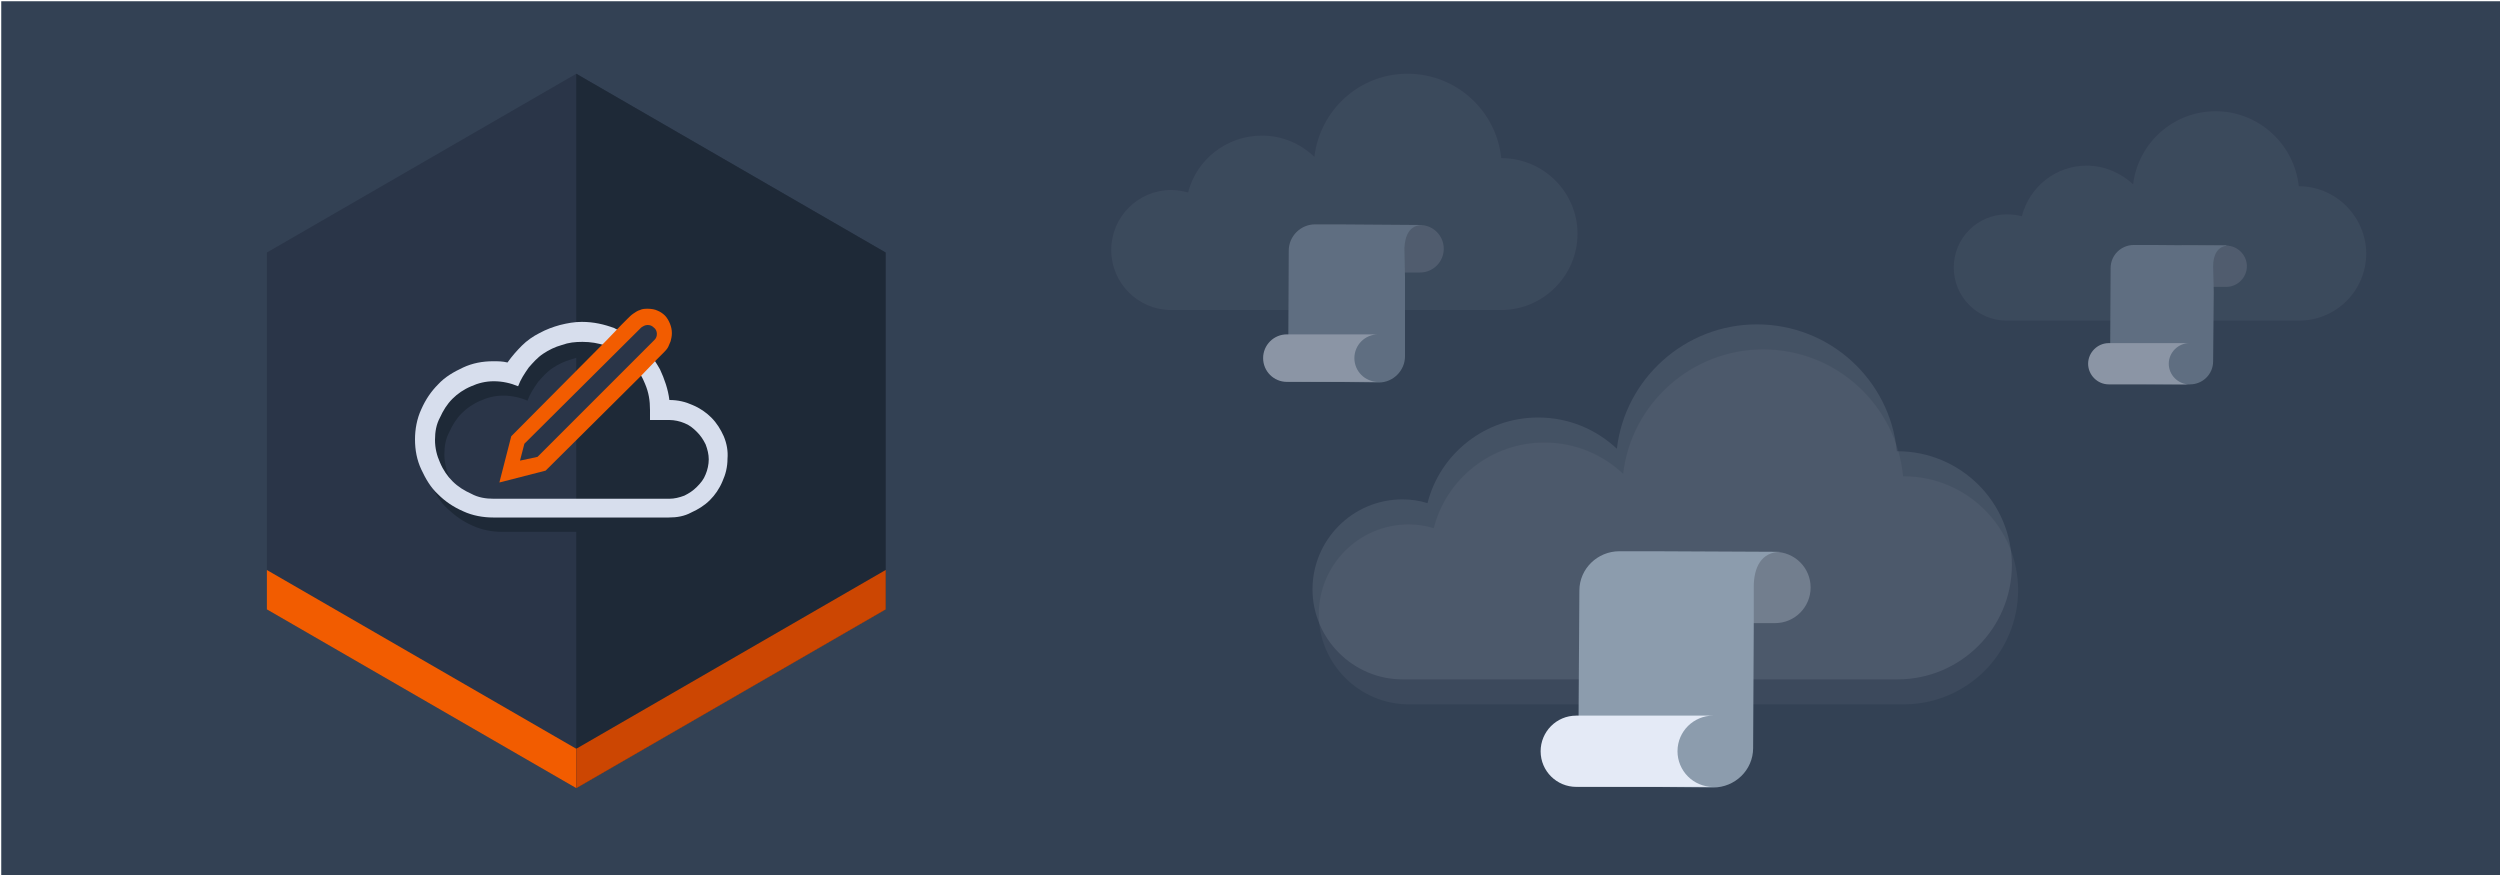
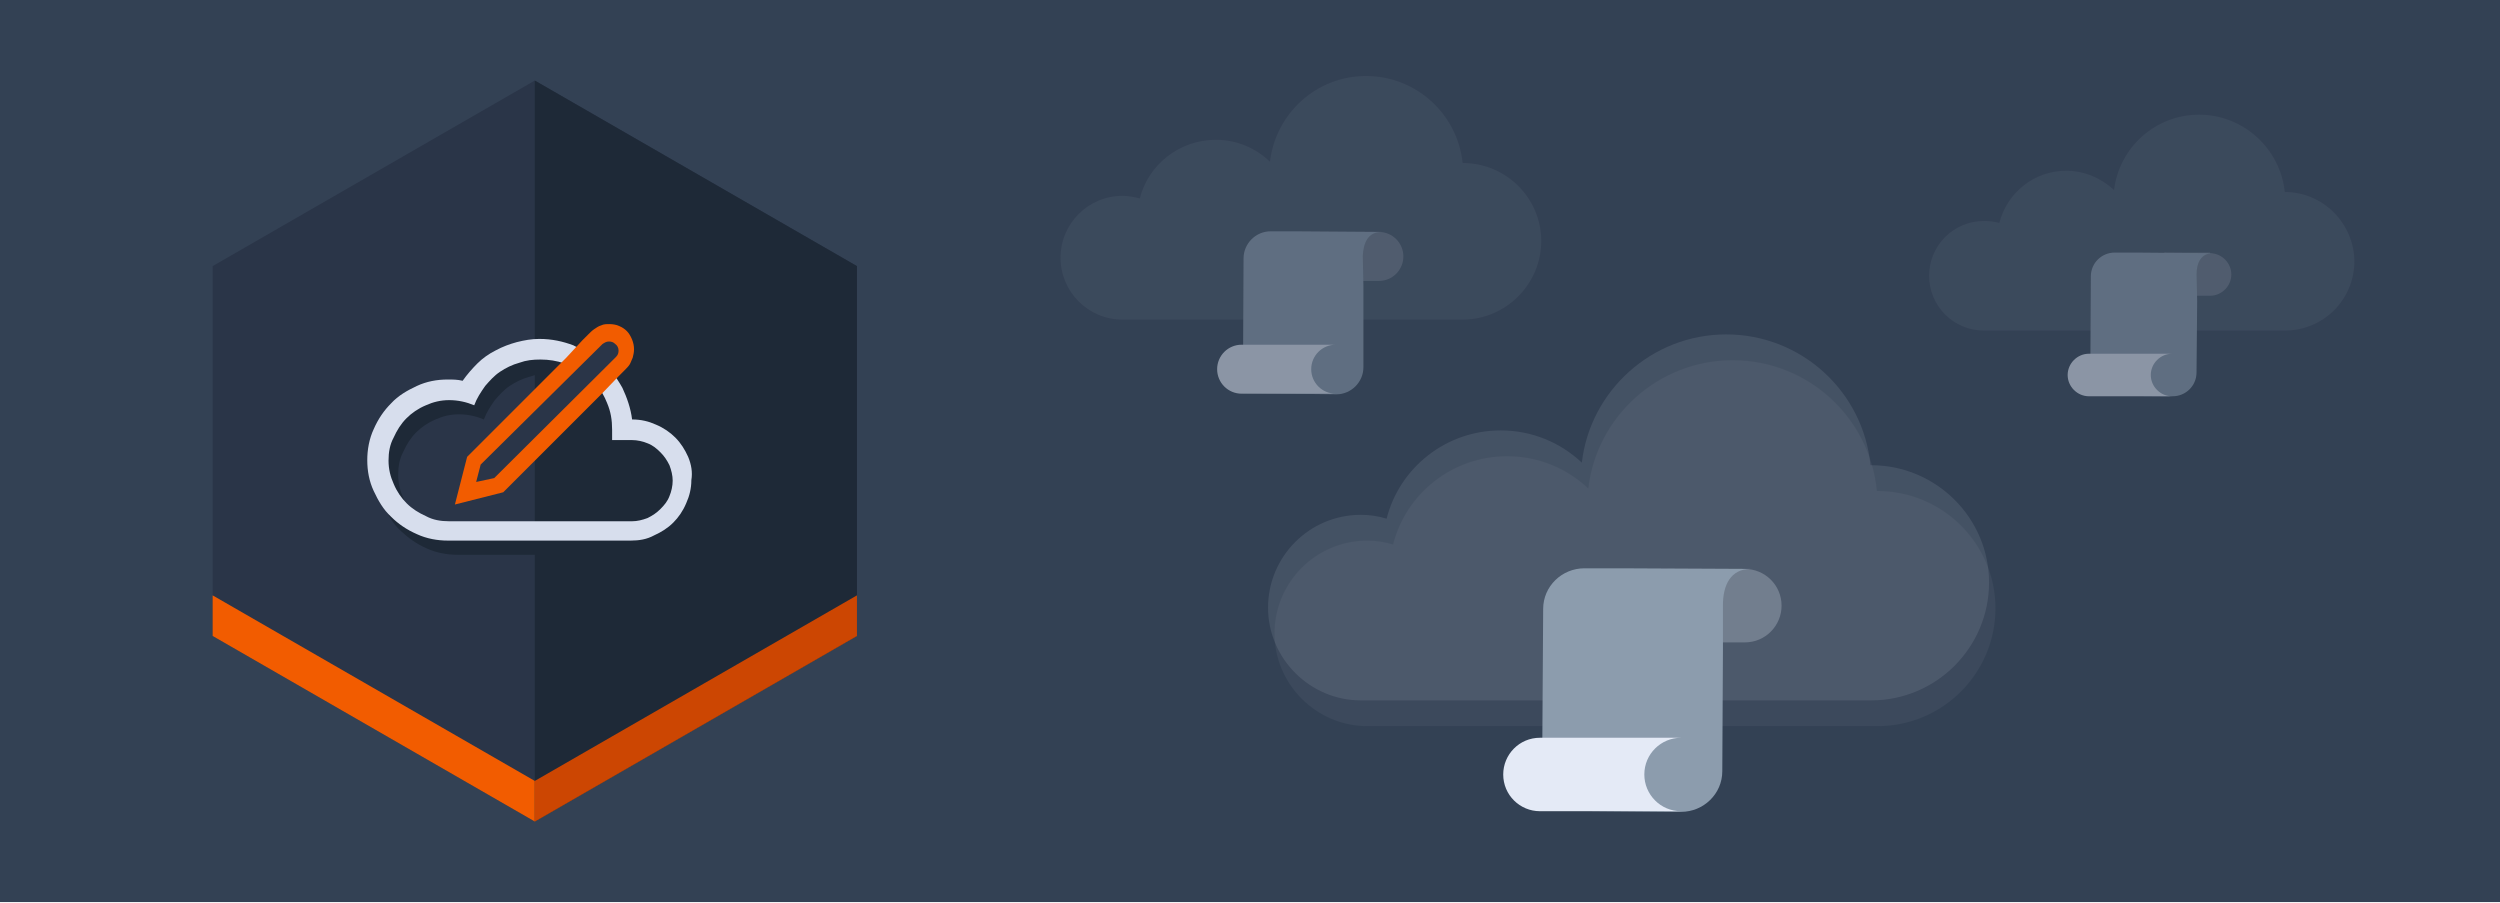
- <svg xmlns="http://www.w3.org/2000/svg" version="1.1" id="Layer_1" x="0px" y="0px" viewBox="0 0 400 140" style="enable-background:new 0 0 400 140;" xml:space="preserve">
+ <svg xmlns="http://www.w3.org/2000/svg" version="1.1" id="Layer_1" x="0px" y="0px" viewBox="0 0 388 140" style="enable-background:new 0 0 388 140;" xml:space="preserve">
  <style type="text/css">
	.st0{fill:#334154;}
- 	.st1{fill:#2A3548;}
- 	.st2{fill:#F25C00;}
- 	.st3{fill:#1E2937;}
- 	.st4{fill:#CC4602;}
- 	.st5{fill:#D7DEED;}
- 	.st6{opacity:5.000000e-02;}
- 	.st7{fill:#E4EAF6;}
- 	.st8{opacity:0.1;}
- 	.st9{opacity:0.25;fill:#E4EAF6;}
- 	.st10{fill:#8C9CAD;}
- 	.st11{opacity:0.5;}
+ 	.st1{fill:none;}
+ 	.st2{fill:#2A3548;}
+ 	.st3{fill:#F25C00;}
+ 	.st4{fill:#1E2937;}
+ 	.st5{fill:#CC4602;}
+ 	.st6{fill:#D7DEED;}
+ 	.st7{opacity:5.000000e-02;}
+ 	.st8{fill:#E4EAF6;}
+ 	.st9{opacity:0.1;}
+ 	.st10{opacity:0.25;fill:#E4EAF6;enable-background:new    ;}
+ 	.st11{fill:#8C9CAD;}
+ 	.st12{opacity:0.5;}
</style>
-   <rect x="0.2" y="0.2" class="st0" width="400" height="140" />
-   <line class="st0" x1="0.2" y1="140.2" x2="0.2" y2="0.2" />
-   <g>
-     <polygon class="st1" points="141.7,97.5 141.7,40.4 92.2,11.8 42.7,40.4 42.7,97.5 92.2,126.1  " />
-     <polygon class="st2" points="42.7,91.2 92.2,119.8 141.7,91.2 141.7,97.5 92.2,126.1 42.7,97.5  " />
-     <polygon class="st3" points="141.7,97.5 141.7,40.4 92.2,11.8 92.2,126.1  " />
-     <polygon class="st4" points="141.7,97.5 141.7,91.2 92.2,119.8 92.2,126.1  " />
-   </g>
-   <g>
-     <path class="st3" d="M117.3,72.1c-0.5-1.1-1.1-2.1-2-3c-0.8-0.8-1.8-1.5-3-2c-1.1-0.5-2.3-0.8-3.7-0.8c-0.2-1.7-0.8-3.4-1.5-4.9   c-0.5-0.9-1.1-1.8-1.7-2.6l-2.3,2.2c0.7,0.8,1.2,1.7,1.6,2.7c0.6,1.4,0.8,2.7,0.8,4.2v1.6h3.1c0.8,0,1.7,0.2,2.4,0.5   c0.8,0.3,1.4,0.8,2,1.4s1,1.2,1.4,2c0.3,0.8,0.5,1.6,0.5,2.4s-0.2,1.7-0.5,2.4c-0.3,0.8-0.8,1.4-1.4,2s-1.2,1-2,1.4   c-0.8,0.3-1.6,0.5-2.4,0.5H80.5c-1.3,0-2.5-0.2-3.6-0.8c-1.1-0.5-2.1-1.1-3-2c-0.8-0.8-1.5-1.8-2-3c-0.5-1.1-0.8-2.3-0.8-3.6   s0.2-2.5,0.8-3.6c0.5-1.1,1.1-2.1,2-3c0.8-0.8,1.8-1.5,3-2c1.1-0.5,2.3-0.8,3.6-0.8c1.4,0,2.7,0.3,3.9,0.8c0.4-1.1,1-2,1.7-3   c0.7-0.8,1.4-1.6,2.3-2.2c0.9-0.6,1.9-1.1,3-1.4c1.1-0.4,2.1-0.5,3.3-0.5c1.3,0,2.5,0.2,3.7,0.6l2.4-2.3c-0.3-0.2-0.7-0.3-1-0.5   c-1.6-0.6-3.3-1-5.2-1c-1.2,0-2.3,0.2-3.5,0.5c-1.1,0.3-2.2,0.7-3.3,1.3c-1,0.5-2,1.2-2.8,2s-1.6,1.7-2.3,2.7   c-0.8-0.2-1.5-0.2-2.3-0.2c-1.7,0-3.3,0.3-4.8,1s-2.9,1.5-4,2.7c-1.1,1.1-2,2.4-2.7,4c-0.7,1.5-1,3.2-1,4.8c0,1.7,0.3,3.3,1,4.8   s1.5,2.9,2.7,4s2.4,2,4,2.7c1.5,0.7,3.2,1,4.8,1h28.1c1.3,0,2.5-0.2,3.6-0.8c1.1-0.5,2.1-1.1,3-2c0.8-0.8,1.5-1.8,2-3   c0.5-1.1,0.8-2.3,0.8-3.6C118,74.4,117.8,73.2,117.3,72.1z" />
-   </g>
-   <polygon class="st1" points="102.9,50.7 83,69.9 81.7,75.1 86.6,74.3 106.5,54.1 105.2,51.1 " />
+   <rect class="st0" width="388" height="140" />
+   <line class="st1" x1="-6" y1="140.2" x2="-6" y2="0.2" />
  <g>
    <g>
-       <path class="st5" d="M115.8,69.8c-0.5-1.1-1.1-2.1-2-3c-0.8-0.8-1.8-1.5-3-2c-1.1-0.5-2.3-0.8-3.7-0.8c-0.2-1.7-0.8-3.4-1.5-4.9    c-0.5-0.9-1.1-1.8-1.7-2.6l-2.3,2.2c0.7,0.8,1.2,1.7,1.6,2.7c0.6,1.4,0.8,2.7,0.8,4.2v1.6h3.1c0.8,0,1.7,0.2,2.4,0.5    c0.8,0.3,1.4,0.8,2,1.4s1,1.2,1.4,2c0.3,0.8,0.5,1.6,0.5,2.4s-0.2,1.7-0.5,2.4c-0.3,0.8-0.8,1.4-1.4,2s-1.2,1-2,1.4    c-0.8,0.3-1.6,0.5-2.4,0.5H79c-1.3,0-2.5-0.2-3.6-0.8c-1.1-0.5-2.1-1.1-3-2c-0.8-0.8-1.5-1.8-2-3c-0.5-1.1-0.8-2.3-0.8-3.6    c0-1.3,0.2-2.5,0.8-3.6c0.5-1.1,1.1-2.1,2-3c0.8-0.8,1.8-1.5,3-2c1.1-0.5,2.3-0.8,3.6-0.8c1.4,0,2.7,0.3,3.9,0.8    c0.4-1.1,1-2,1.7-3c0.7-0.8,1.4-1.6,2.3-2.2s1.9-1.1,3-1.4c1.1-0.4,2.1-0.5,3.3-0.5c1.3,0,2.5,0.2,3.7,0.6l2.4-2.3    c-0.3-0.2-0.7-0.3-1-0.5c-1.6-0.6-3.3-1-5.2-1c-1.2,0-2.3,0.2-3.5,0.5c-1.1,0.3-2.2,0.7-3.3,1.3c-1,0.5-2,1.2-2.8,2    S81.9,57,81.2,58c-0.8-0.2-1.5-0.2-2.3-0.2c-1.7,0-3.3,0.3-4.8,1s-2.9,1.5-4,2.7c-1.1,1.1-2,2.4-2.7,4c-0.7,1.5-1,3.2-1,4.8    c0,1.7,0.3,3.3,1,4.8s1.5,2.9,2.7,4c1.1,1.1,2.4,2,4,2.7c1.5,0.7,3.2,1,4.8,1H107c1.3,0,2.5-0.2,3.6-0.8c1.1-0.5,2.1-1.1,3-2    c0.8-0.8,1.5-1.8,2-3c0.5-1.1,0.8-2.3,0.8-3.6C116.5,72.2,116.3,71,115.8,69.8z" />
+       <polygon class="st2" points="133,98.7 133,41.3 83,12.5 33,41.3 33,98.7 83,127.5   " />
+       <polygon class="st3" points="33,92.4 83,121.2 133,92.4 133,98.7 83,127.5 33,98.7   " />
+       <polygon class="st4" points="133,98.7 133,41.3 83,12.5 83,127.5   " />
+       <polygon class="st5" points="133,98.7 133,92.4 83,121.2 83,127.5   " />
    </g>
    <g>
-       <path class="st2" d="M99.5,51.9c0.3-0.3,0.6-0.6,0.9-0.9c0.3-0.3,0.6-0.6,0.9-0.8s0.7-0.5,1.1-0.6c0.4-0.2,0.8-0.2,1.3-0.2    s1.1,0.1,1.5,0.3c0.5,0.2,0.9,0.5,1.2,0.8c0.3,0.3,0.6,0.8,0.8,1.3c0.2,0.5,0.3,1,0.3,1.5s-0.1,0.9-0.2,1.3    c-0.2,0.4-0.3,0.8-0.5,1.1s-0.5,0.6-0.8,0.9c-0.3,0.3-0.6,0.6-0.9,0.9l-2.5,2.6L87.3,75.3l-7.4,1.9l1.9-7.4L97,54.5L99.5,51.9z     M86,73.1l18.7-18.7c0.3-0.3,0.4-0.6,0.4-1s-0.2-0.8-0.5-1c-0.3-0.3-0.6-0.4-1-0.4s-0.7,0.2-1,0.4L83.9,71l-0.7,2.7" />
+       <path class="st4" d="M108.4,73.2c-0.5-1.1-1.1-2.1-2-3c-0.8-0.8-1.8-1.5-3-2c-1.1-0.5-2.3-0.8-3.7-0.8c-0.2-1.7-0.8-3.4-1.5-4.9    c-0.5-0.9-1.1-1.8-1.7-2.6L94,62c0.7,0.8,1.2,1.7,1.6,2.7c0.6,1.4,0.8,2.7,0.8,4.2v1.6h3.1c0.8,0,1.7,0.2,2.4,0.5    c0.8,0.3,1.4,0.8,2,1.4s1,1.2,1.4,2c0.3,0.8,0.5,1.6,0.5,2.4s-0.2,1.7-0.5,2.4c-0.3,0.8-0.8,1.4-1.4,2s-1.2,1-2,1.4    c-0.8,0.3-1.6,0.5-2.4,0.5H71.2c-1.3,0-2.5-0.2-3.6-0.8c-1.1-0.5-2.1-1.1-3-2c-0.8-0.8-1.5-1.8-2-3c-0.5-1.1-0.8-2.3-0.8-3.6    c0-1.3,0.2-2.5,0.8-3.6c0.5-1.1,1.1-2.1,2-3c0.8-0.8,1.8-1.5,3-2c1.1-0.5,2.3-0.8,3.6-0.8c1.4,0,2.7,0.3,3.9,0.8    c0.4-1.1,1-2,1.7-3c0.7-0.8,1.4-1.6,2.3-2.2c0.9-0.6,1.9-1.1,3-1.4c1.1-0.4,2.1-0.5,3.3-0.5c1.3,0,2.5,0.2,3.7,0.6l2.4-2.3    c-0.3-0.2-0.7-0.3-1-0.5c-1.6-0.6-3.3-1-5.3-1c-1.2,0-2.3,0.2-3.5,0.5c-1.1,0.3-2.2,0.7-3.3,1.3c-1,0.5-2,1.2-2.8,2    s-1.6,1.7-2.3,2.7c-0.8-0.2-1.5-0.2-2.3-0.2c-1.7,0-3.3,0.3-4.8,1c-1.5,0.7-2.9,1.5-4,2.7c-1.1,1.1-2,2.4-2.7,4    c-0.7,1.5-1,3.2-1,4.8c0,1.7,0.3,3.3,1,4.8s1.5,2.9,2.7,4s2.4,2,4,2.7c1.5,0.7,3.2,1,4.8,1h28.4c1.3,0,2.5-0.2,3.6-0.8    c1.1-0.5,2.1-1.1,3-2c0.8-0.8,1.5-1.8,2-3c0.5-1.1,0.8-2.3,0.8-3.6C109.1,75.5,108.9,74.3,108.4,73.2z" />
+     </g>
+     <polygon class="st2" points="93.8,51.6 73.7,71 72.4,76.2 77.3,75.4 97.4,55.1 96.1,52  " />
+     <g>
+       <g>
+         <path class="st6" d="M106.8,70.9c-0.5-1.1-1.1-2.1-2-3c-0.8-0.8-1.8-1.5-3-2c-1.1-0.5-2.3-0.8-3.7-0.8c-0.2-1.7-0.8-3.4-1.5-4.9     c-0.5-0.9-1.1-1.8-1.7-2.6l-2.3,2.2c0.7,0.8,1.2,1.7,1.6,2.7c0.6,1.4,0.8,2.7,0.8,4.2v1.6h3.1c0.8,0,1.7,0.2,2.4,0.5     c0.8,0.3,1.4,0.8,2,1.4s1,1.2,1.4,2c0.3,0.8,0.5,1.6,0.5,2.4s-0.2,1.7-0.5,2.4c-0.3,0.8-0.8,1.4-1.4,2s-1.2,1-2,1.4     c-0.8,0.3-1.6,0.5-2.4,0.5H69.7c-1.3,0-2.5-0.2-3.6-0.8c-1.1-0.5-2.1-1.1-3-2c-0.8-0.8-1.5-1.8-2-3c-0.5-1.1-0.8-2.3-0.8-3.6     c0-1.3,0.2-2.5,0.8-3.6c0.5-1.1,1.1-2.1,2-3c0.8-0.8,1.8-1.5,3-2c1.1-0.5,2.3-0.8,3.6-0.8c1.4,0,2.7,0.3,3.9,0.8     c0.4-1.1,1-2,1.7-3c0.7-0.8,1.4-1.6,2.3-2.2c0.9-0.6,1.9-1.1,3-1.4c1.1-0.4,2.1-0.5,3.3-0.5c1.3,0,2.5,0.2,3.7,0.6l2.4-2.3     c-0.3-0.2-0.7-0.3-1-0.5c-1.6-0.6-3.3-1-5.3-1c-1.2,0-2.3,0.2-3.5,0.5c-1.1,0.3-2.2,0.7-3.3,1.3c-1,0.5-2,1.2-2.8,2     s-1.6,1.7-2.3,2.7c-0.8-0.2-1.5-0.2-2.3-0.2c-1.7,0-3.3,0.3-4.8,1c-1.5,0.7-2.9,1.5-4,2.7c-1.1,1.1-2,2.4-2.7,4     c-0.7,1.5-1,3.2-1,4.8c0,1.7,0.3,3.3,1,4.8s1.5,2.9,2.7,4c1.1,1.1,2.4,2,4,2.7c1.5,0.7,3.2,1,4.8,1h28.4c1.3,0,2.5-0.2,3.6-0.8     c1.1-0.5,2.1-1.1,3-2c0.8-0.8,1.5-1.8,2-3c0.5-1.1,0.8-2.3,0.8-3.6C107.5,73.3,107.3,72.1,106.8,70.9z" />
+       </g>
+       <g>
+         <path class="st3" d="M90.4,52.8c0.3-0.3,0.6-0.6,0.9-0.9s0.6-0.6,0.9-0.8s0.7-0.5,1.1-0.6c0.4-0.2,0.8-0.2,1.3-0.2     s1.1,0.1,1.5,0.3c0.5,0.2,0.9,0.5,1.2,0.8c0.3,0.3,0.6,0.8,0.8,1.3c0.2,0.5,0.3,1,0.3,1.5s-0.1,0.9-0.2,1.3     c-0.2,0.4-0.3,0.8-0.5,1.1s-0.5,0.6-0.8,0.9c-0.3,0.3-0.6,0.6-0.9,0.9L93.5,61L78.1,76.4l-7.5,1.9l1.9-7.4l15.4-15.4L90.4,52.8z      M76.7,74.2l18.9-18.8c0.3-0.3,0.4-0.6,0.4-1s-0.2-0.8-0.5-1c-0.3-0.3-0.6-0.4-1-0.4s-0.7,0.2-1,0.4L74.6,72.1l-0.7,2.7" />
+       </g>
    </g>
  </g>
-   <g class="st6">
+   <g class="st7">
    <g>
-       <path class="st7" d="M304.6,76.2c0,0-0.1,0-0.1,0c-1.1-11.4-10.7-20.3-22.4-20.3c-11.5,0-21.1,8.7-22.4,19.9    c-3.3-3.1-7.7-5-12.6-5c-8.5,0-15.7,5.8-17.7,13.7c-1.3-0.4-2.6-0.6-4-0.6c-8,0-14.4,6.5-14.4,14.4s6.5,14.4,14.4,14.4    c5.6,0,71.2,0,79.2,0c10.1,0,18.3-8.2,18.3-18.3C322.9,84.4,314.7,76.2,304.6,76.2z" />
+       <path class="st8" d="M291.4,76.2h-0.1c-1.1-11.4-10.7-20.3-22.4-20.3c-11.5,0-21.1,8.7-22.4,19.9c-3.3-3.1-7.7-5-12.6-5    c-8.5,0-15.7,5.8-17.7,13.7c-1.3-0.4-2.6-0.6-4-0.6c-8,0-14.4,6.5-14.4,14.4s6.5,14.4,14.4,14.4c5.6,0,71.2,0,79.2,0    c10.1,0,18.3-8.2,18.3-18.3C309.7,84.4,301.5,76.2,291.4,76.2z" />
    </g>
  </g>
-   <g class="st8">
+   <g class="st9">
    <g>
-       <path class="st7" d="M303.6,72.2c0,0-0.1,0-0.1,0c-1.1-11.4-10.7-20.3-22.4-20.3c-11.5,0-21.1,8.7-22.4,19.9    c-3.3-3.1-7.7-5-12.6-5c-8.5,0-15.7,5.8-17.7,13.7c-1.3-0.4-2.6-0.6-4-0.6c-8,0-14.4,6.5-14.4,14.4s6.5,14.4,14.4,14.4    c5.6,0,71.2,0,79.2,0c10.1,0,18.3-8.2,18.3-18.3C321.9,80.4,313.7,72.2,303.6,72.2z" />
+       <path class="st8" d="M290.4,72.2h-0.1c-1.1-11.4-10.7-20.3-22.4-20.3c-11.5,0-21.1,8.7-22.4,19.9c-3.3-3.1-7.7-5-12.6-5    c-8.5,0-15.7,5.8-17.7,13.7c-1.3-0.4-2.6-0.6-4-0.6c-8,0-14.4,6.5-14.4,14.4s6.5,14.4,14.4,14.4c5.6,0,71.2,0,79.2,0    c10.1,0,18.3-8.2,18.3-18.3C308.7,80.4,300.5,72.2,290.4,72.2z" />
    </g>
  </g>
-   <path class="st9" d="M284,88.3c3.1,0,5.7,2.5,5.7,5.7c0,3.1-2.5,5.7-5.7,5.7H272V88.3H284z" />
-   <path class="st10" d="M280.6,100.8l-0.1,18.9c0,3.5-2.9,6.3-6.4,6.3l-21.6-0.2l0.2-31.3c0-3.5,2.9-6.3,6.4-6.3l5.6,0l20.2,0.1  c-3.1,0-4.3,2.5-4.3,5.6L280.6,100.8z" />
-   <path class="st7" d="M252.2,125.9c-3.1,0-5.7-2.5-5.7-5.7c0-3.1,2.5-5.7,5.7-5.7h21.9c-3.1,0-5.7,2.5-5.7,5.7c0,3.1,2.5,5.7,5.7,5.7  H252.2z" />
-   <g class="st11">
-     <g class="st8">
+   <path class="st10" d="M270.8,88.3c3.1,0,5.7,2.5,5.7,5.7c0,3.1-2.5,5.7-5.7,5.7h-12V88.3H270.8z" />
+   <path class="st11" d="M267.4,100.8l-0.1,18.9c0,3.5-2.9,6.3-6.4,6.3l-21.6-0.2l0.2-31.3c0-3.5,2.9-6.3,6.4-6.3h5.6l20.2,0.1  c-3.1,0-4.3,2.5-4.3,5.6V100.8z" />
+   <path class="st8" d="M239,125.9c-3.1,0-5.7-2.5-5.7-5.7c0-3.1,2.5-5.7,5.7-5.7h21.9c-3.1,0-5.7,2.5-5.7,5.7c0,3.1,2.5,5.7,5.7,5.7  H239z" />
+   <g class="st12">
+     <g class="st9">
      <g>
-         <path class="st7" d="M367.8,29.8C367.7,29.8,367.7,29.8,367.8,29.8c-0.7-6.7-6.4-12-13.3-12c-6.8,0-12.4,5.1-13.2,11.7     c-1.9-1.8-4.6-3-7.4-3c-5,0-9.2,3.4-10.4,8.1c-0.8-0.2-1.5-0.3-2.4-0.3c-4.7,0-8.5,3.8-8.5,8.5s3.8,8.5,8.5,8.5     c3.3,0,42,0,46.7,0c6,0,10.8-4.8,10.8-10.8C378.5,34.6,373.7,29.8,367.8,29.8z" />
+         <path class="st8" d="M354.6,29.8C354.5,29.8,354.5,29.8,354.6,29.8c-0.7-6.7-6.4-12-13.3-12c-6.8,0-12.4,5.1-13.2,11.7     c-1.9-1.8-4.6-3-7.4-3c-5,0-9.2,3.4-10.4,8.1c-0.8-0.2-1.5-0.3-2.4-0.3c-4.7,0-8.5,3.8-8.5,8.5s3.8,8.5,8.5,8.5     c3.3,0,42,0,46.7,0c6,0,10.8-4.8,10.8-10.8C365.3,34.6,360.5,29.8,354.6,29.8z" />
      </g>
    </g>
-     <path class="st9" d="M356.2,39.3c1.8,0,3.3,1.5,3.3,3.3c0,1.8-1.5,3.3-3.3,3.3h-7.1v-6.7H356.2z" />
-     <path class="st10" d="M354.2,46.7l-0.1,11.1c0,2.1-1.7,3.7-3.7,3.7l-12.8-0.1l0.1-18.5c0-2.1,1.7-3.7,3.7-3.7l3.3,0l11.9,0.1   c-1.8,0-2.5,1.5-2.5,3.3L354.2,46.7z" />
-     <path class="st7" d="M337.4,61.5c-1.8,0-3.3-1.5-3.3-3.3c0-1.8,1.5-3.3,3.3-3.3h12.9c-1.8,0-3.3,1.5-3.3,3.3c0,1.8,1.5,3.3,3.3,3.3   H337.4z" />
+     <path class="st10" d="M343,39.3c1.8,0,3.3,1.5,3.3,3.3s-1.5,3.3-3.3,3.3h-7.1v-6.7h7.1V39.3z" />
+     <path class="st11" d="M341,46.7l-0.1,11.1c0,2.1-1.7,3.7-3.7,3.7l-12.8-0.1l0.1-18.5c0-2.1,1.7-3.7,3.7-3.7h3.3l11.9,0.1   c-1.8,0-2.5,1.5-2.5,3.3L341,46.7z" />
+     <path class="st8" d="M324.2,61.5c-1.8,0-3.3-1.5-3.3-3.3s1.5-3.3,3.3-3.3h12.9c-1.8,0-3.3,1.5-3.3,3.3s1.5,3.3,3.3,3.3H324.2z" />
  </g>
-   <g class="st11">
-     <g class="st8">
+   <g class="st12">
+     <g class="st9">
      <g>
-         <path class="st7" d="M240.2,25.3C240.2,25.3,240.2,25.3,240.2,25.3c-0.8-7.6-7.2-13.5-15-13.5c-7.7,0-14,5.8-14.9,13.3     c-2.2-2.1-5.1-3.4-8.4-3.4c-5.7,0-10.5,3.9-11.8,9.1c-0.8-0.2-1.7-0.4-2.7-0.4c-5.3,0-9.6,4.3-9.6,9.6s4.3,9.6,9.6,9.6     c3.7,0,47.5,0,52.8,0c6.7,0,12.2-5.5,12.2-12.2C252.4,30.8,247,25.3,240.2,25.3z" />
+         <path class="st8" d="M227,25.3L227,25.3c-0.8-7.6-7.2-13.5-15-13.5c-7.7,0-14,5.8-14.9,13.3c-2.2-2.1-5.1-3.4-8.4-3.4     c-5.7,0-10.5,3.9-11.8,9.1c-0.8-0.2-1.7-0.4-2.7-0.4c-5.3,0-9.6,4.3-9.6,9.6s4.3,9.6,9.6,9.6c3.7,0,47.5,0,52.8,0     c6.7,0,12.2-5.5,12.2-12.2C239.2,30.8,233.8,25.3,227,25.3z" />
      </g>
    </g>
-     <path class="st9" d="M227.2,36c2.1,0,3.8,1.7,3.8,3.8c0,2.1-1.7,3.8-3.8,3.8h-8V36H227.2z" />
-     <path class="st10" d="M224.8,44.4L224.8,57c0,2.3-1.9,4.2-4.2,4.2L206.1,61l0.1-20.9c0-2.3,1.9-4.2,4.2-4.2l3.7,0l13.5,0.1   c-2.1,0-2.8,1.7-2.9,3.7L224.8,44.4z" />
-     <path class="st7" d="M205.9,61.1c-2.1,0-3.8-1.7-3.8-3.8c0-2.1,1.7-3.8,3.8-3.8h14.6c-2.1,0-3.8,1.7-3.8,3.8c0,2.1,1.7,3.8,3.8,3.8   H205.9z" />
+     <path class="st10" d="M214,36c2.1,0,3.8,1.7,3.8,3.8s-1.7,3.8-3.8,3.8h-8V36H214z" />
+     <path class="st11" d="M211.6,44.4V57c0,2.3-1.9,4.2-4.2,4.2L192.9,61l0.1-20.9c0-2.3,1.9-4.2,4.2-4.2h3.7l13.5,0.1   c-2.1,0-2.8,1.7-2.9,3.7L211.6,44.4z" />
+     <path class="st8" d="M192.7,61.1c-2.1,0-3.8-1.7-3.8-3.8s1.7-3.8,3.8-3.8h14.6c-2.1,0-3.8,1.7-3.8,3.8s1.7,3.8,3.8,3.8H192.7z" />
  </g>
</svg>
